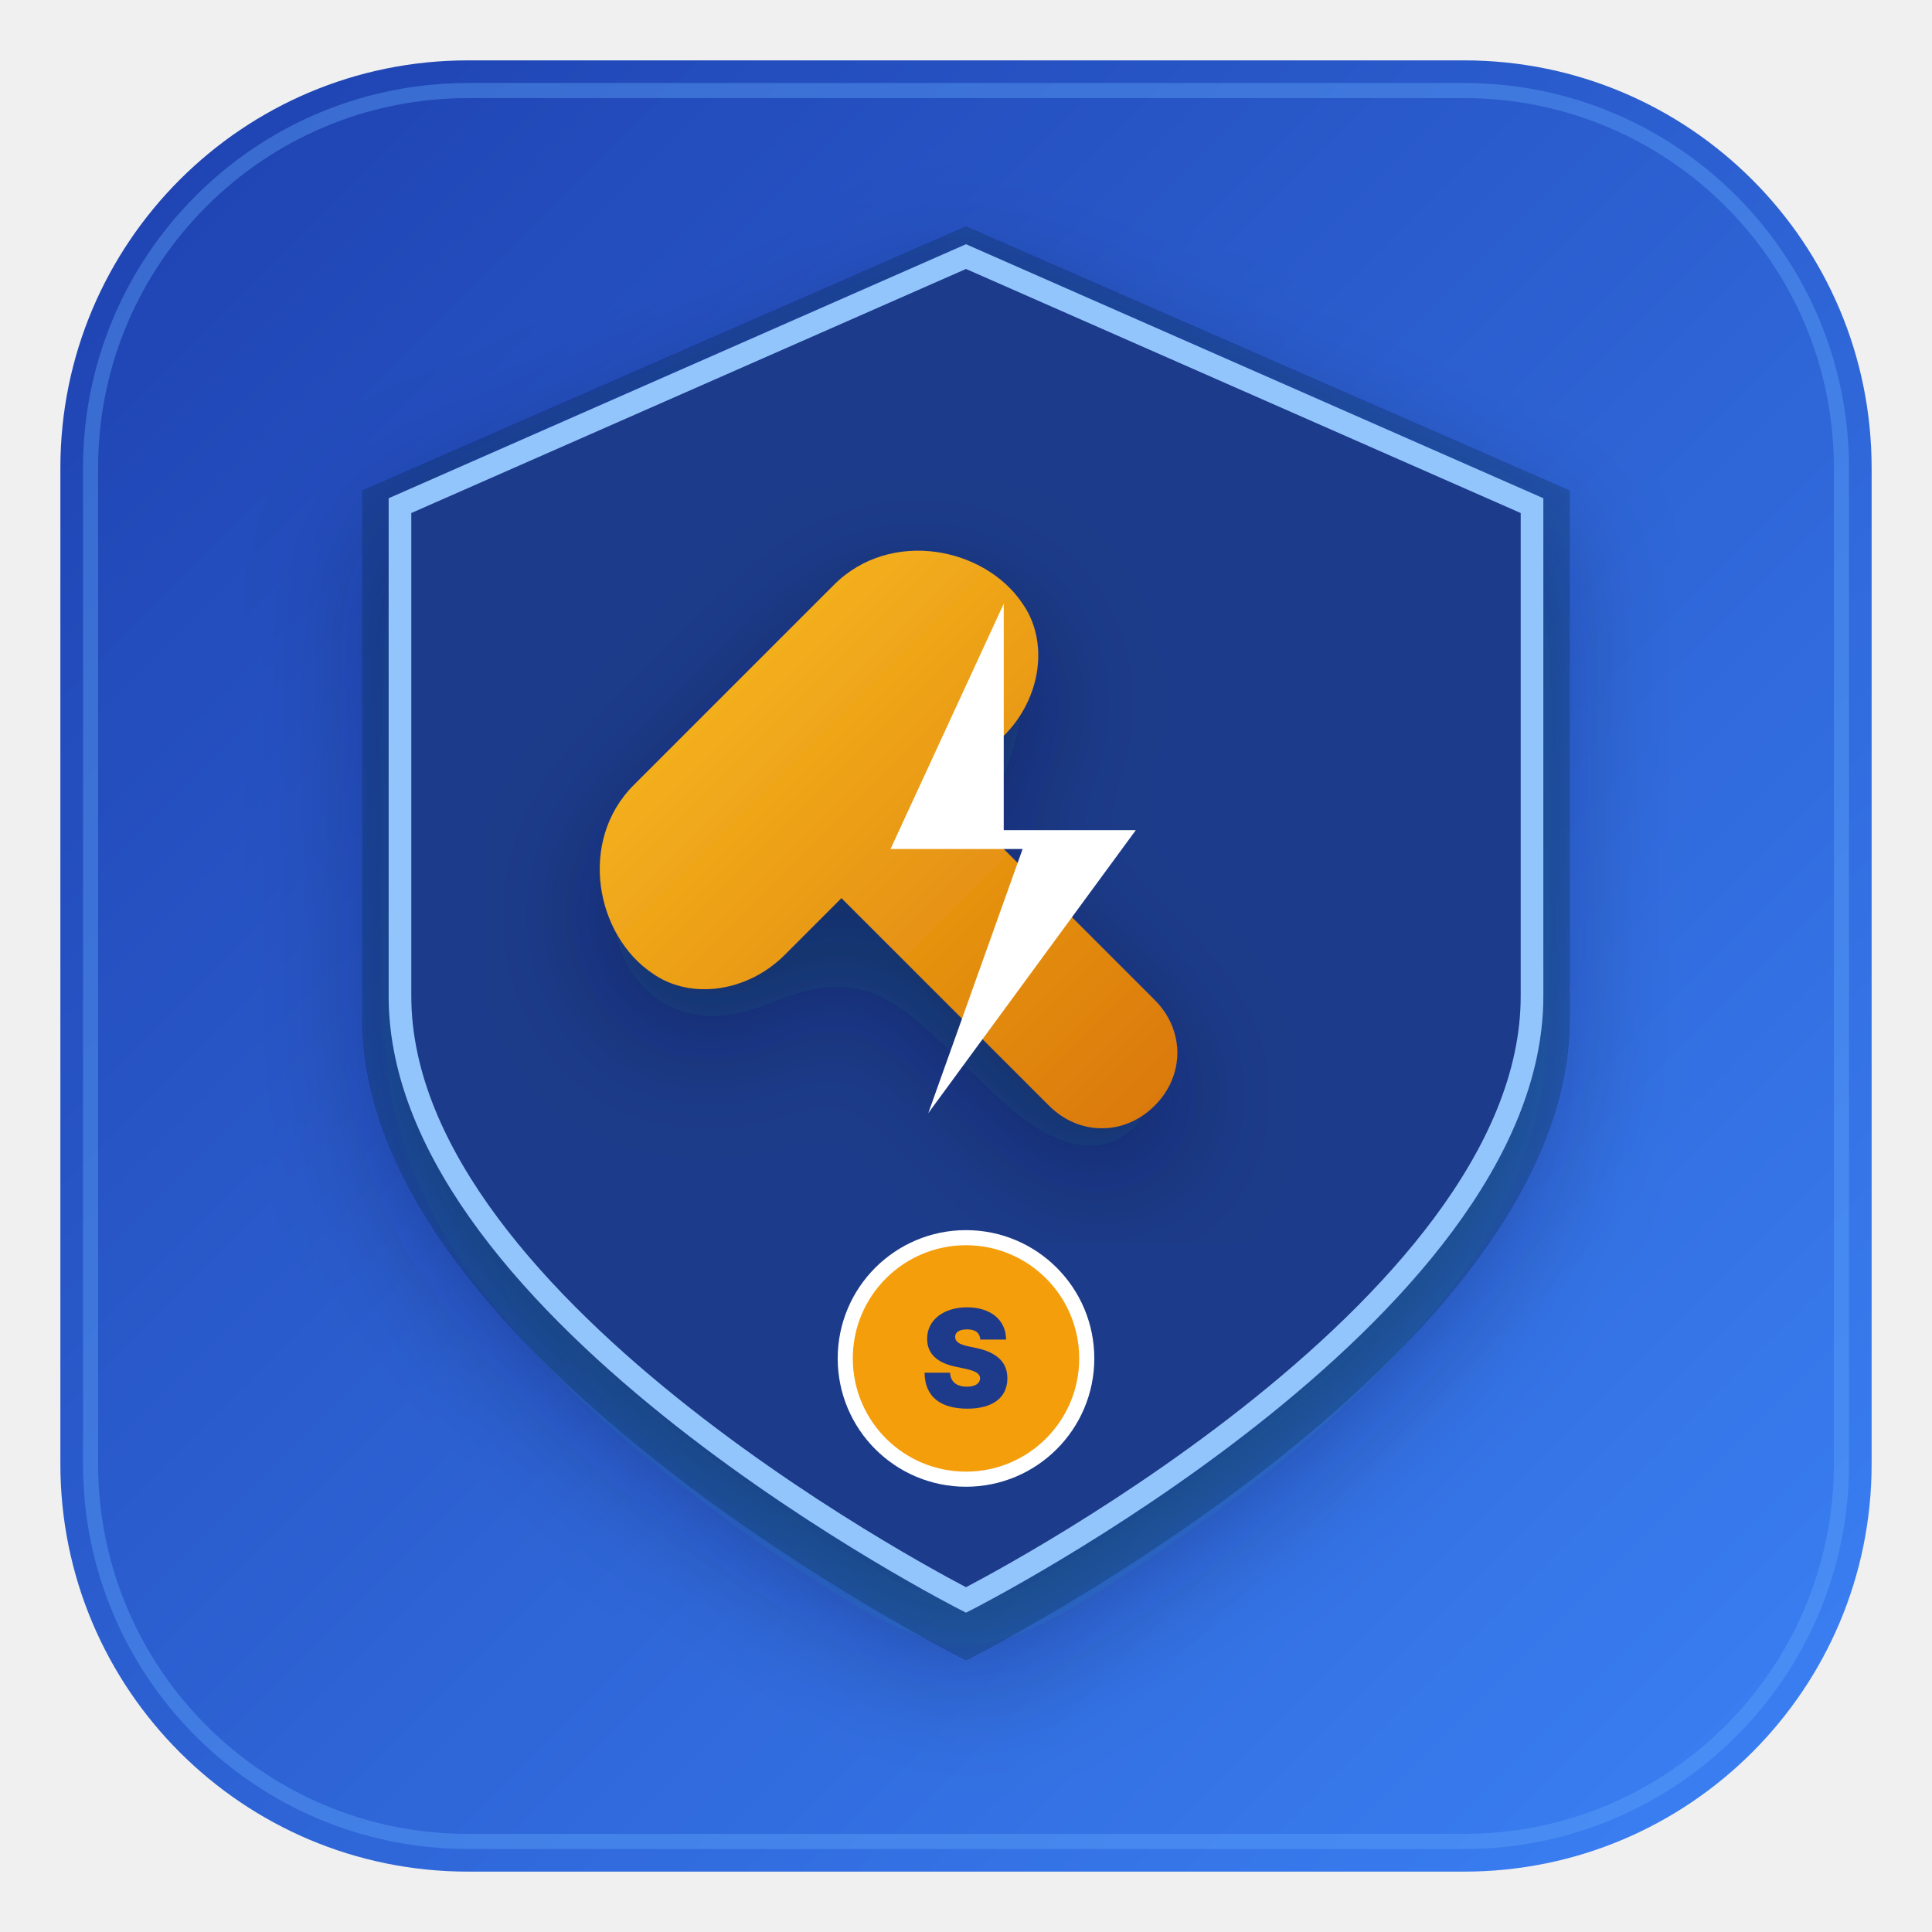
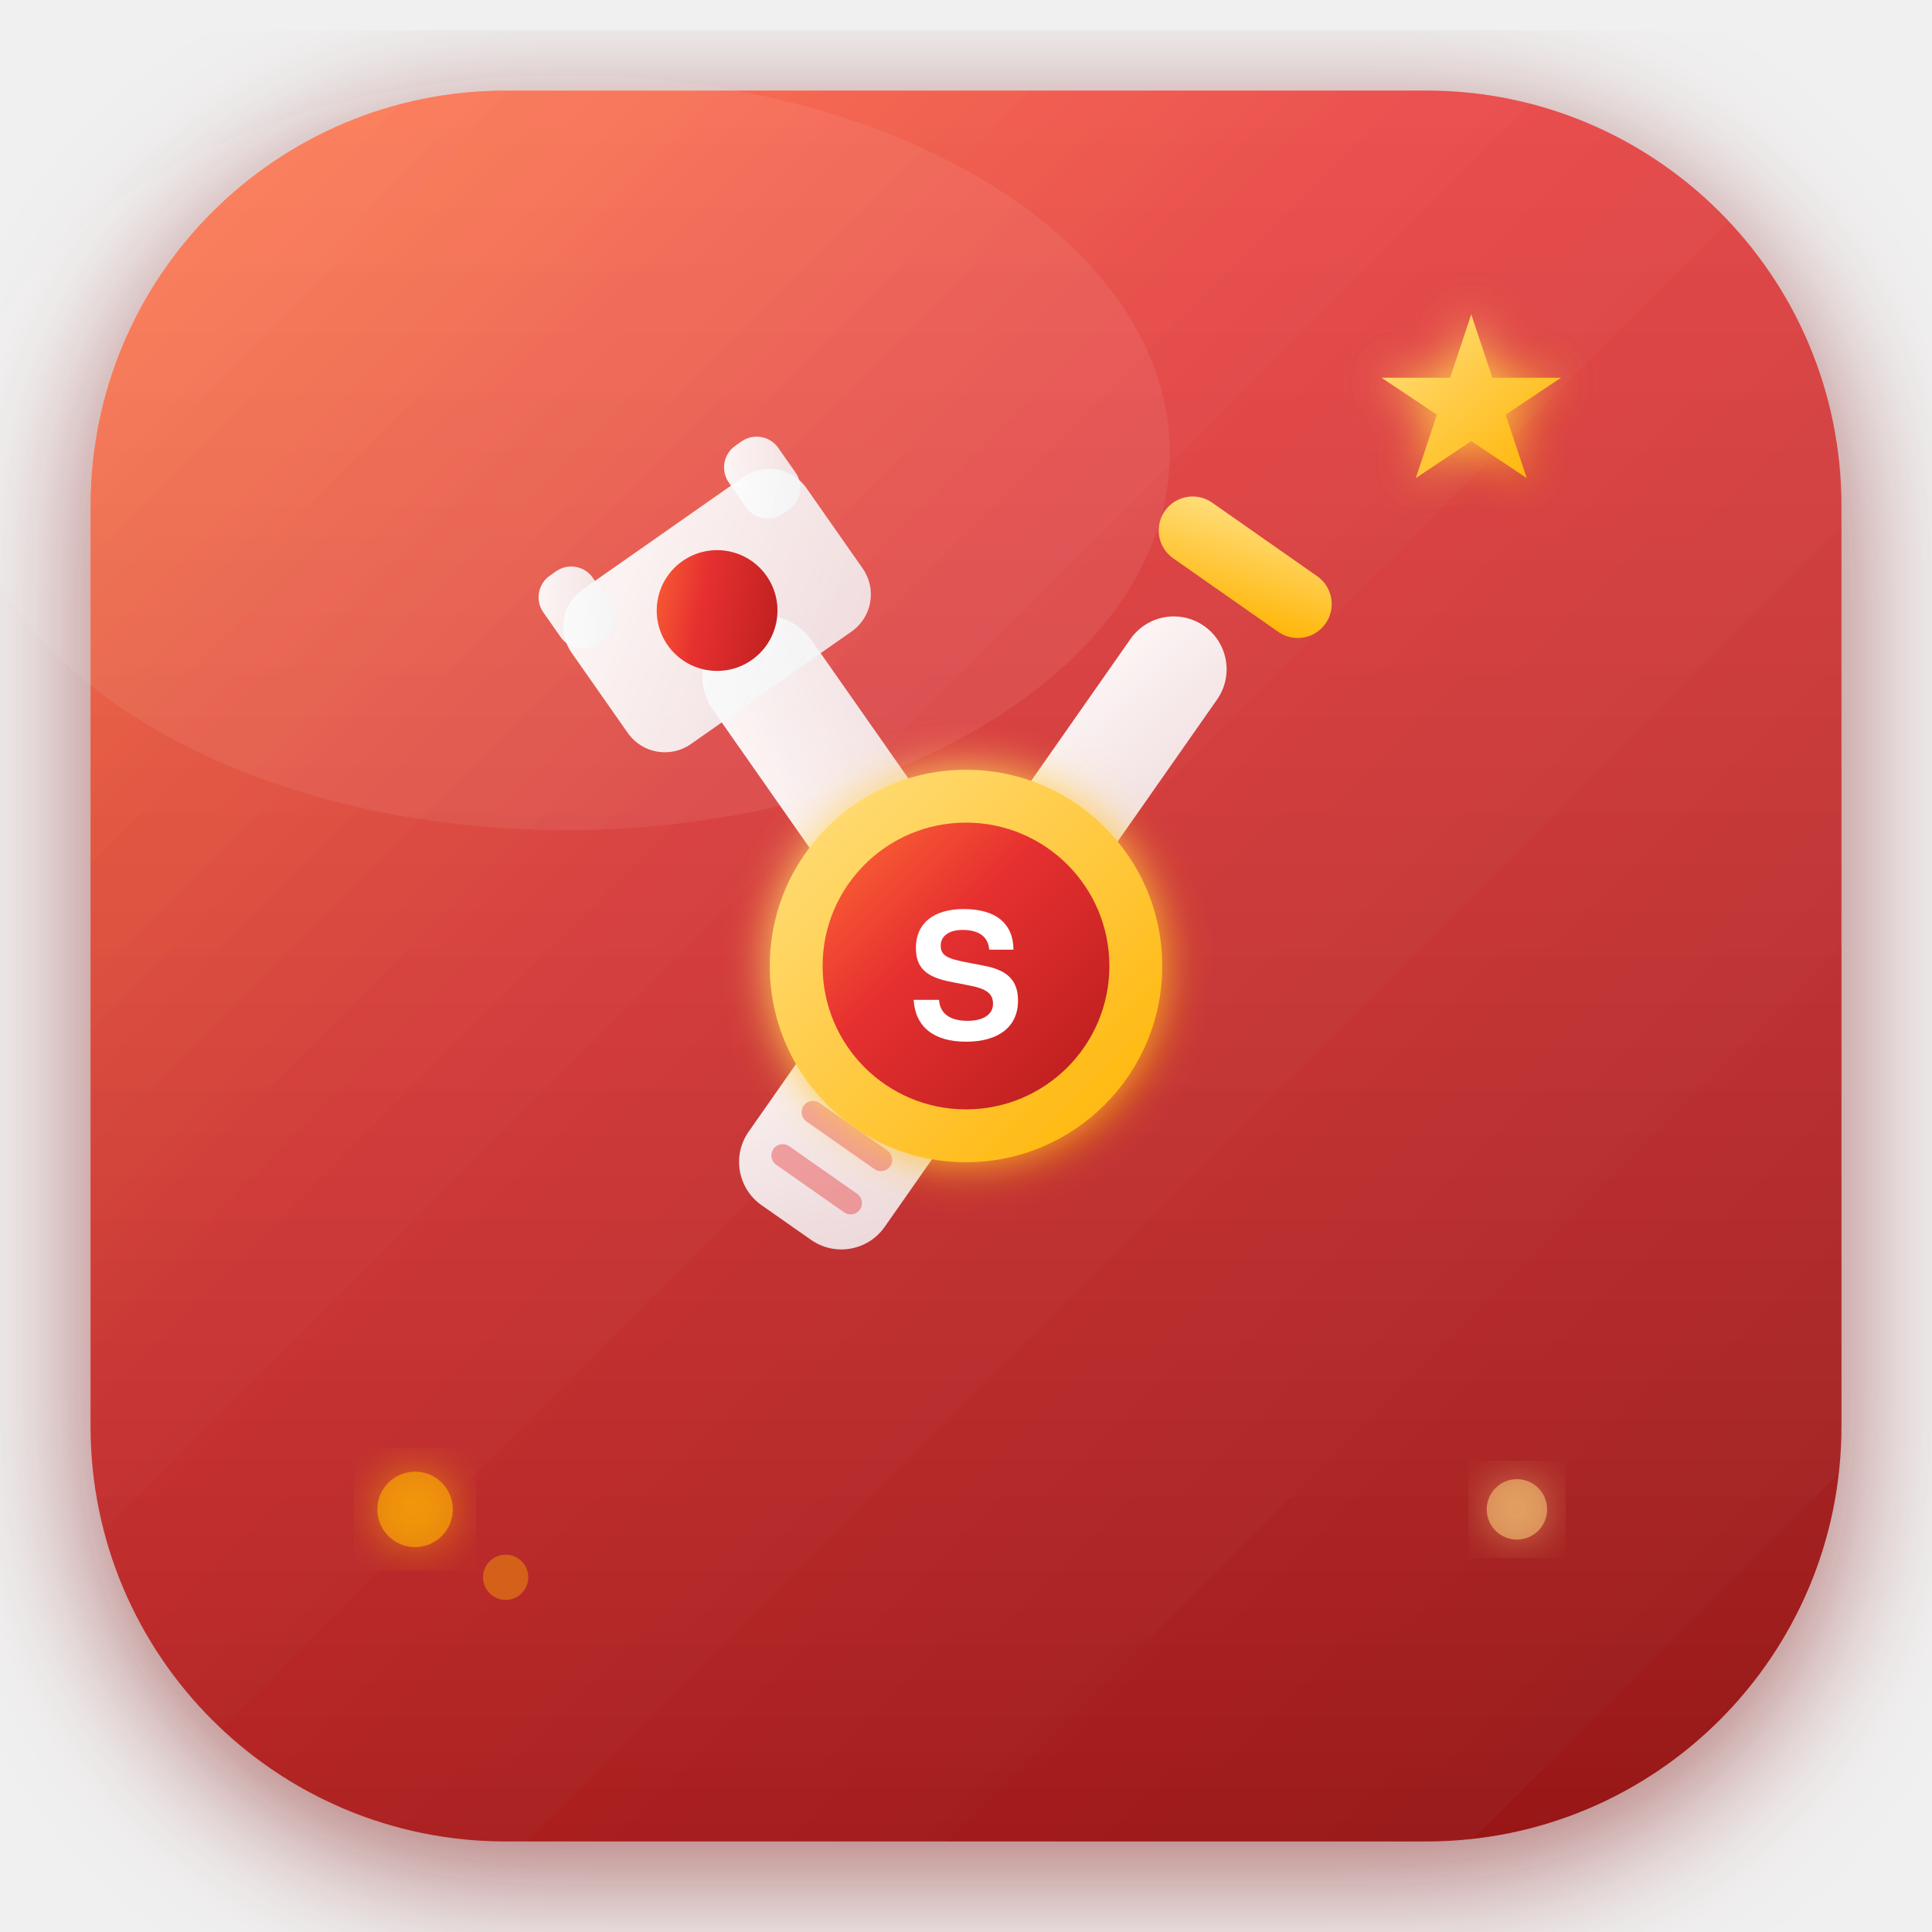
<svg xmlns="http://www.w3.org/2000/svg" viewBox="0 0 512 512" width="512" height="512">
  <defs>
    <linearGradient id="bgGrad" x1="0%" y1="0%" x2="100%" y2="100%">
-       <stop offset="0%" stop-color="#1E40AF" />
-       <stop offset="100%" stop-color="#3B82F6" />
+       <stop offset="0%" stop-color="#FF6B35" />
+       <stop offset="40%" stop-color="#E63030" />
+       <stop offset="100%" stop-color="#B71C1C" />
    </linearGradient>
    <linearGradient id="goldGrad" x1="0%" y1="0%" x2="100%" y2="100%">
-       <stop offset="0%" stop-color="#FBBF24" />
-       <stop offset="100%" stop-color="#D97706" />
+       <stop offset="0%" stop-color="#FFE082" />
+       <stop offset="100%" stop-color="#FFB300" />
    </linearGradient>
-     <filter id="glow" x="-20%" y="-20%" width="140%" height="140%">
-       <feDropShadow dx="0" dy="12" stdDeviation="16" flood-color="#0F172A" flood-opacity="0.35" />
+     <linearGradient id="toolGrad" x1="0%" y1="0%" x2="100%" y2="100%">
+       <stop offset="0%" stop-color="#FFFFFF" stop-opacity="0.95" />
+       <stop offset="100%" stop-color="#F3F4F6" stop-opacity="0.85" />
+     </linearGradient>
+     <linearGradient id="innerShad" x1="0%" y1="0%" x2="0%" y2="100%">
+       <stop offset="0%" stop-color="#FFFFFF" stop-opacity="0.15" />
+       <stop offset="100%" stop-color="#000000" stop-opacity="0.2" />
+     </linearGradient>
+     <filter id="shadow" x="-15%" y="-15%" width="130%" height="130%">
+       <feDropShadow dx="0" dy="8" stdDeviation="18" flood-color="#7B0000" flood-opacity="0.55" />
    </filter>
+     <filter id="glow" x="-30%" y="-30%" width="160%" height="160%">
+       <feGaussianBlur stdDeviation="6" result="coloredBlur" />
+       <feMerge>
+         <feMergeNode in="coloredBlur" />
+         <feMergeNode in="SourceGraphic" />
+       </feMerge>
+     </filter>
+     <clipPath id="rounded">
+       <rect x="24" y="24" width="464" height="464" rx="110" ry="110" />
+     </clipPath>
  </defs>
-   <rect x="16" y="16" width="480" height="480" rx="108" fill="url(#bgGrad)" />
-   <rect x="24" y="24" width="464" height="464" rx="100" fill="none" stroke="#60A5FA" stroke-width="4" opacity="0.4" />
+   <rect x="24" y="24" width="464" height="464" rx="110" ry="110" fill="url(#bgGrad)" filter="url(#shadow)" />
+   <rect x="24" y="24" width="464" height="464" rx="110" ry="110" fill="url(#innerShad)" />
+   <ellipse cx="150" cy="120" rx="160" ry="100" fill="#FFFFFF" fill-opacity="0.07" />
+   <g transform="translate(256,256) rotate(-35)">
+     <rect x="-16" y="-110" width="32" height="145" rx="16" fill="url(#toolGrad)" />
+     <rect x="-38" y="-140" width="76" height="50" rx="12" fill="url(#toolGrad)" />
+     <ellipse cx="0" cy="-115" rx="16" ry="16" fill="url(#bgGrad)" />
+     <rect x="22" y="-148" width="16" height="22" rx="7" fill="url(#toolGrad)" />
+     <rect x="-38" y="-148" width="16" height="22" rx="7" fill="url(#toolGrad)" />
+   </g>
+   <g transform="translate(256,256) rotate(35)">
+     <rect x="-14" y="-110" width="28" height="140" rx="14" fill="url(#toolGrad)" />
+     <rect x="-22" y="28" width="44" height="55" rx="14" fill="url(#toolGrad)" />
+     <rect x="-26" y="-138" width="52" height="18" rx="9" fill="url(#goldGrad)" />
+     <rect x="-14" y="38" width="28" height="6" rx="3" fill="#E63030" fill-opacity="0.4" />
+     <rect x="-14" y="52" width="28" height="6" rx="3" fill="#E63030" fill-opacity="0.4" />
+     <rect x="-14" y="66" width="28" height="6" rx="3" fill="#E63030" fill-opacity="0.4" />
+   </g>
+   <circle cx="256" cy="256" r="52" fill="url(#goldGrad)" filter="url(#glow)" />
+   <circle cx="256" cy="256" r="38" fill="url(#bgGrad)" />
+   <text x="256" y="275" font-family="Arial Black, Helvetica, sans-serif" font-size="46" font-weight="900" text-anchor="middle" fill="#FFFFFF" letter-spacing="-2">S</text>
  <g filter="url(#glow)">
-     <path d="M 256,60 L 416,130 L 416,270 C 416,360 256,440 256,440 C 256,440 96,360 96,270 L 96,130 Z" fill="#0F172A" opacity="0.25" />
-     <path d="M 256,68 L 406,134 L 406,264 C 406,348 256,424 256,424 C 256,424 106,348 106,264 L 106,134 Z" fill="#1E3A8A" stroke="#93C5FD" stroke-width="6" />
+     <polygon points="390,82 398,106 424,106 403,120 411,144 390,130 369,144 377,120 356,106 382,106" fill="url(#goldGrad)" transform="scale(0.7) translate(167,37)" />
  </g>
-   <g transform="translate(146, 130)">
-     <path d="M 50,50 L 75,25 C 90,10 115,15 125,30 C 132,40 130,55 120,65 L 105,80 L 160,135 C 168,143 168,155 160,163 C 152,171 140,171 132,163 L 77,108 L 62,123 C 52,133 37,135 27,128 C 12,118 7,93 22,78 Z" fill="url(#goldGrad)" filter="url(#glow)" />
-     <polygon points="120,30 90,95 125,95 100,165 155,90 120,90" fill="#FFFFFF" />
-   </g>
-   <circle cx="256" cy="360" r="32" fill="#F59E0B" stroke="#FFFFFF" stroke-width="4" />
-   <text x="256" y="373" font-family="'Inter', sans-serif" font-weight="900" font-size="36" fill="#1E3A8A" text-anchor="middle">S</text>
+   <circle cx="110" cy="400" r="10" fill="#FFB300" fill-opacity="0.6" filter="url(#glow)" />
+   <circle cx="134" cy="418" r="6" fill="#FFB300" fill-opacity="0.4" />
+   <circle cx="402" cy="400" r="8" fill="#FFE082" fill-opacity="0.5" filter="url(#glow)" />
</svg>
